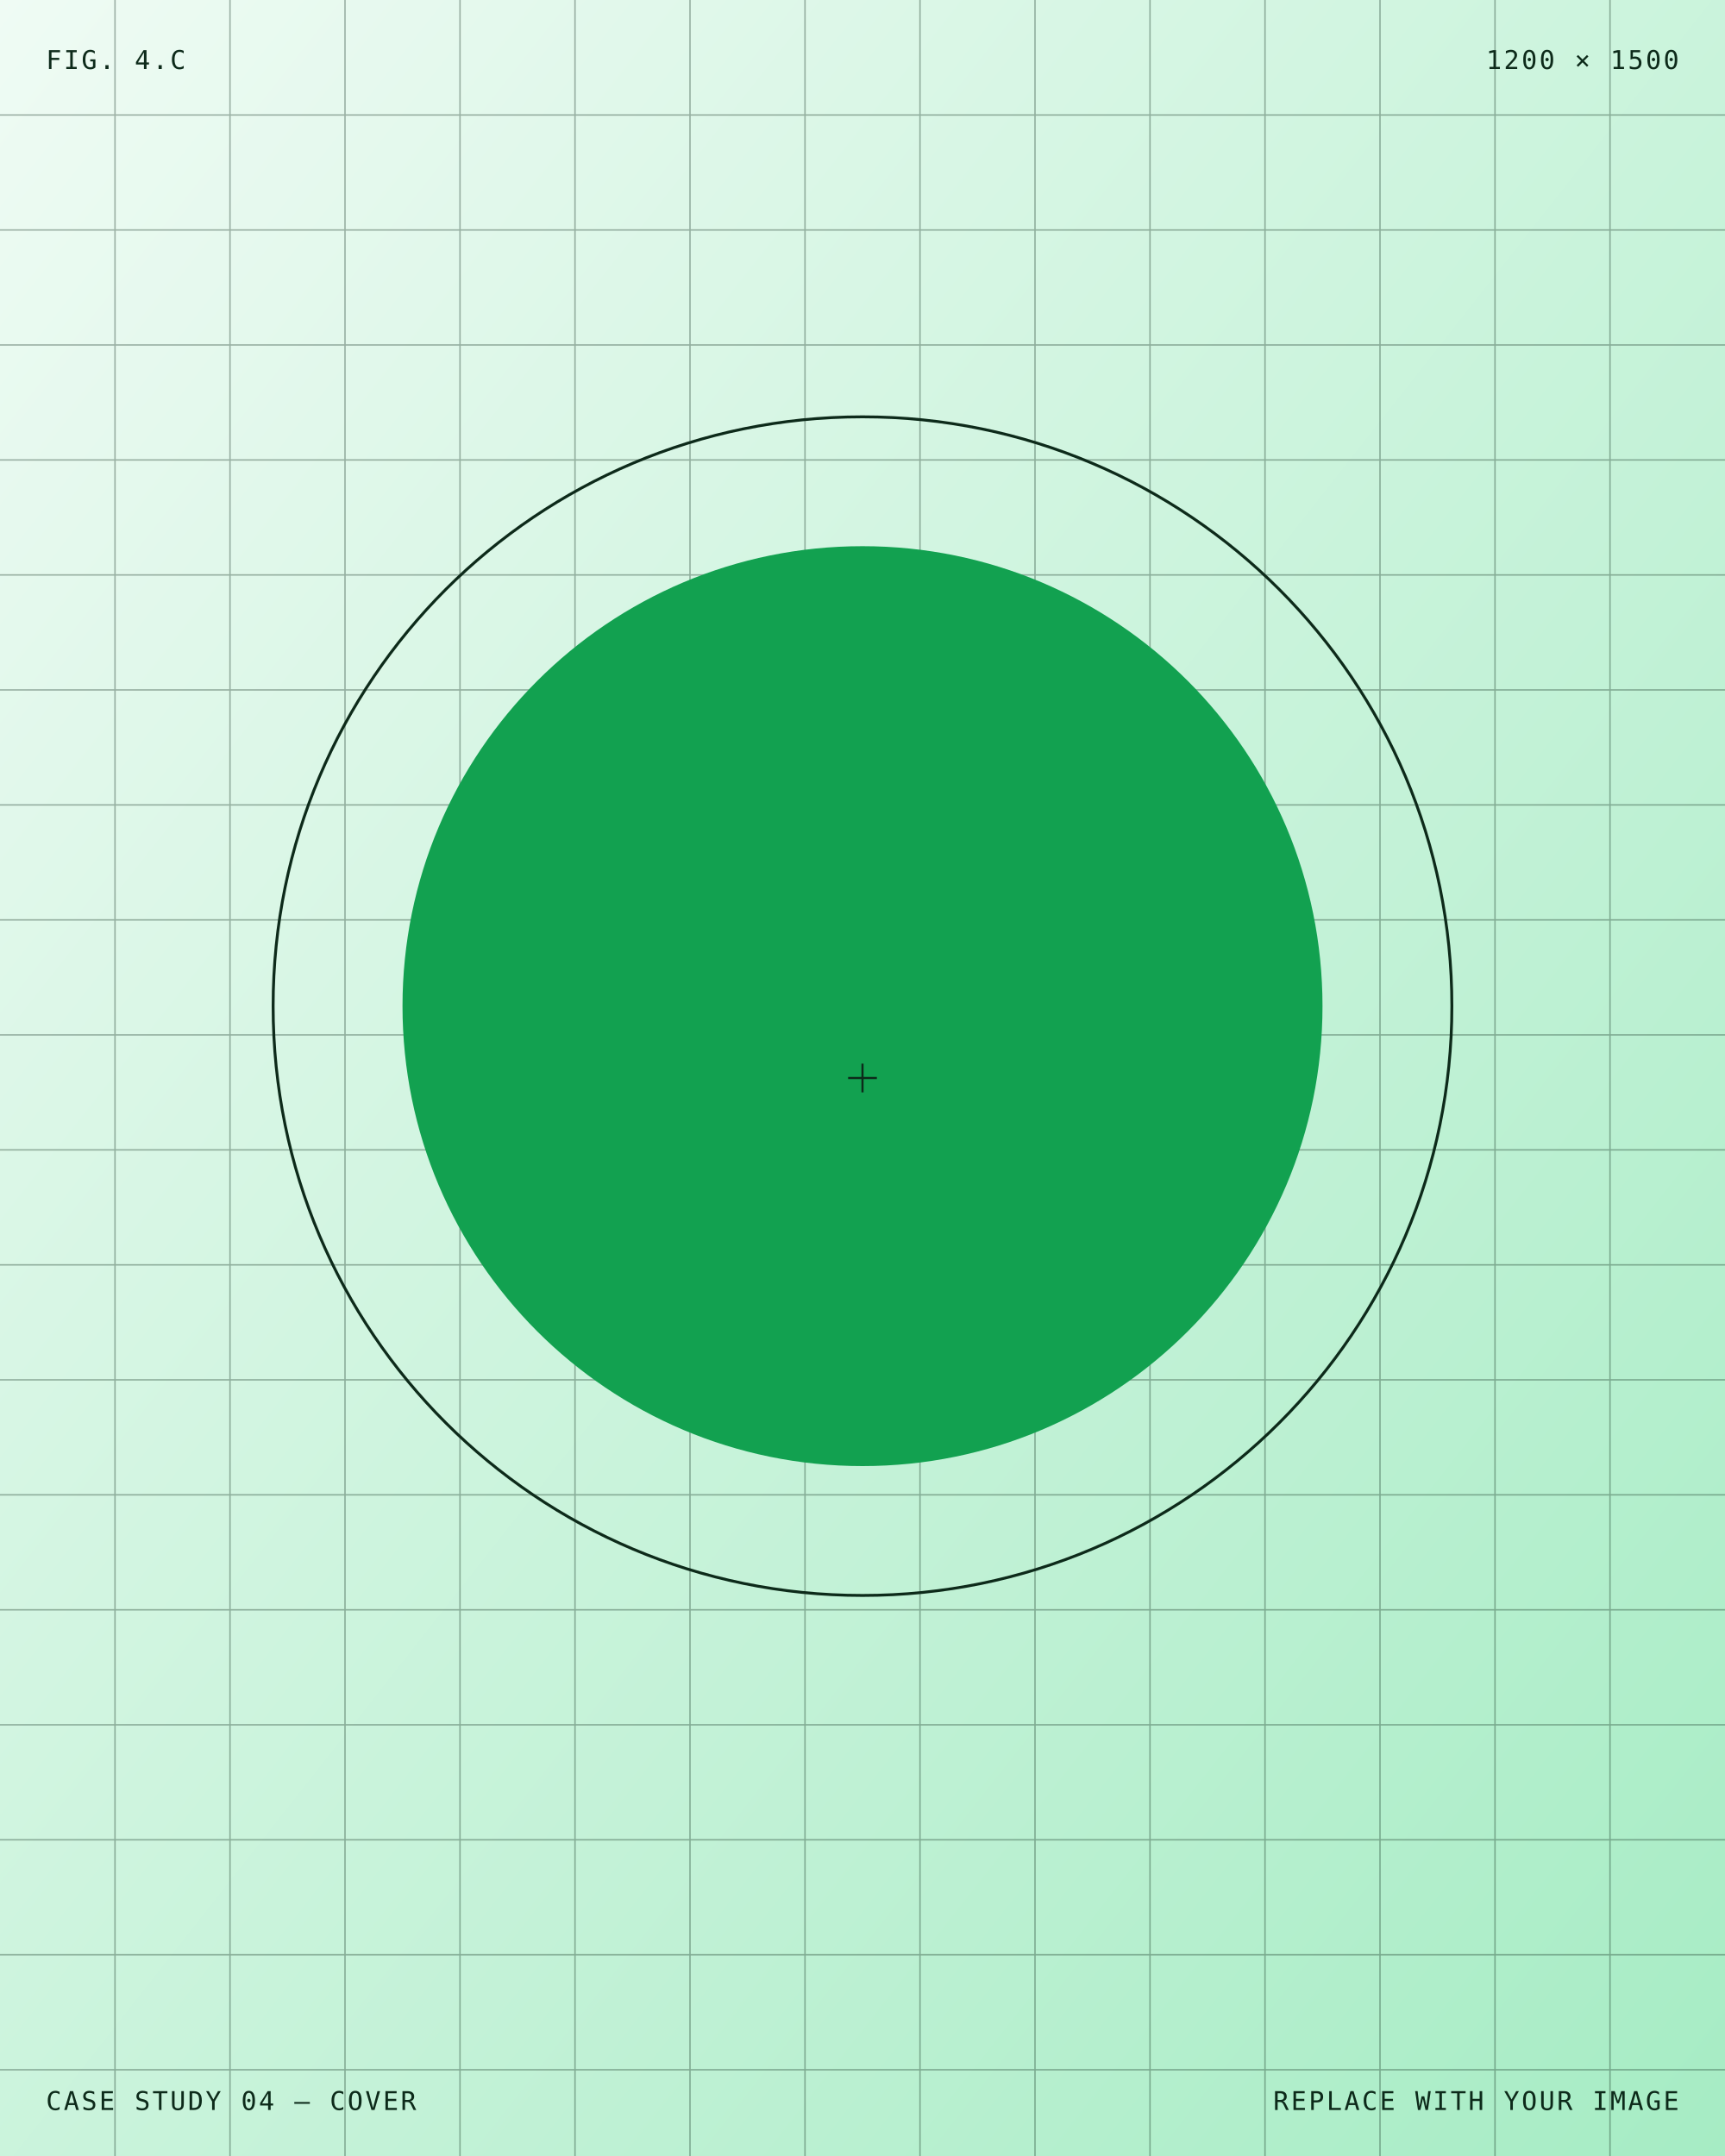
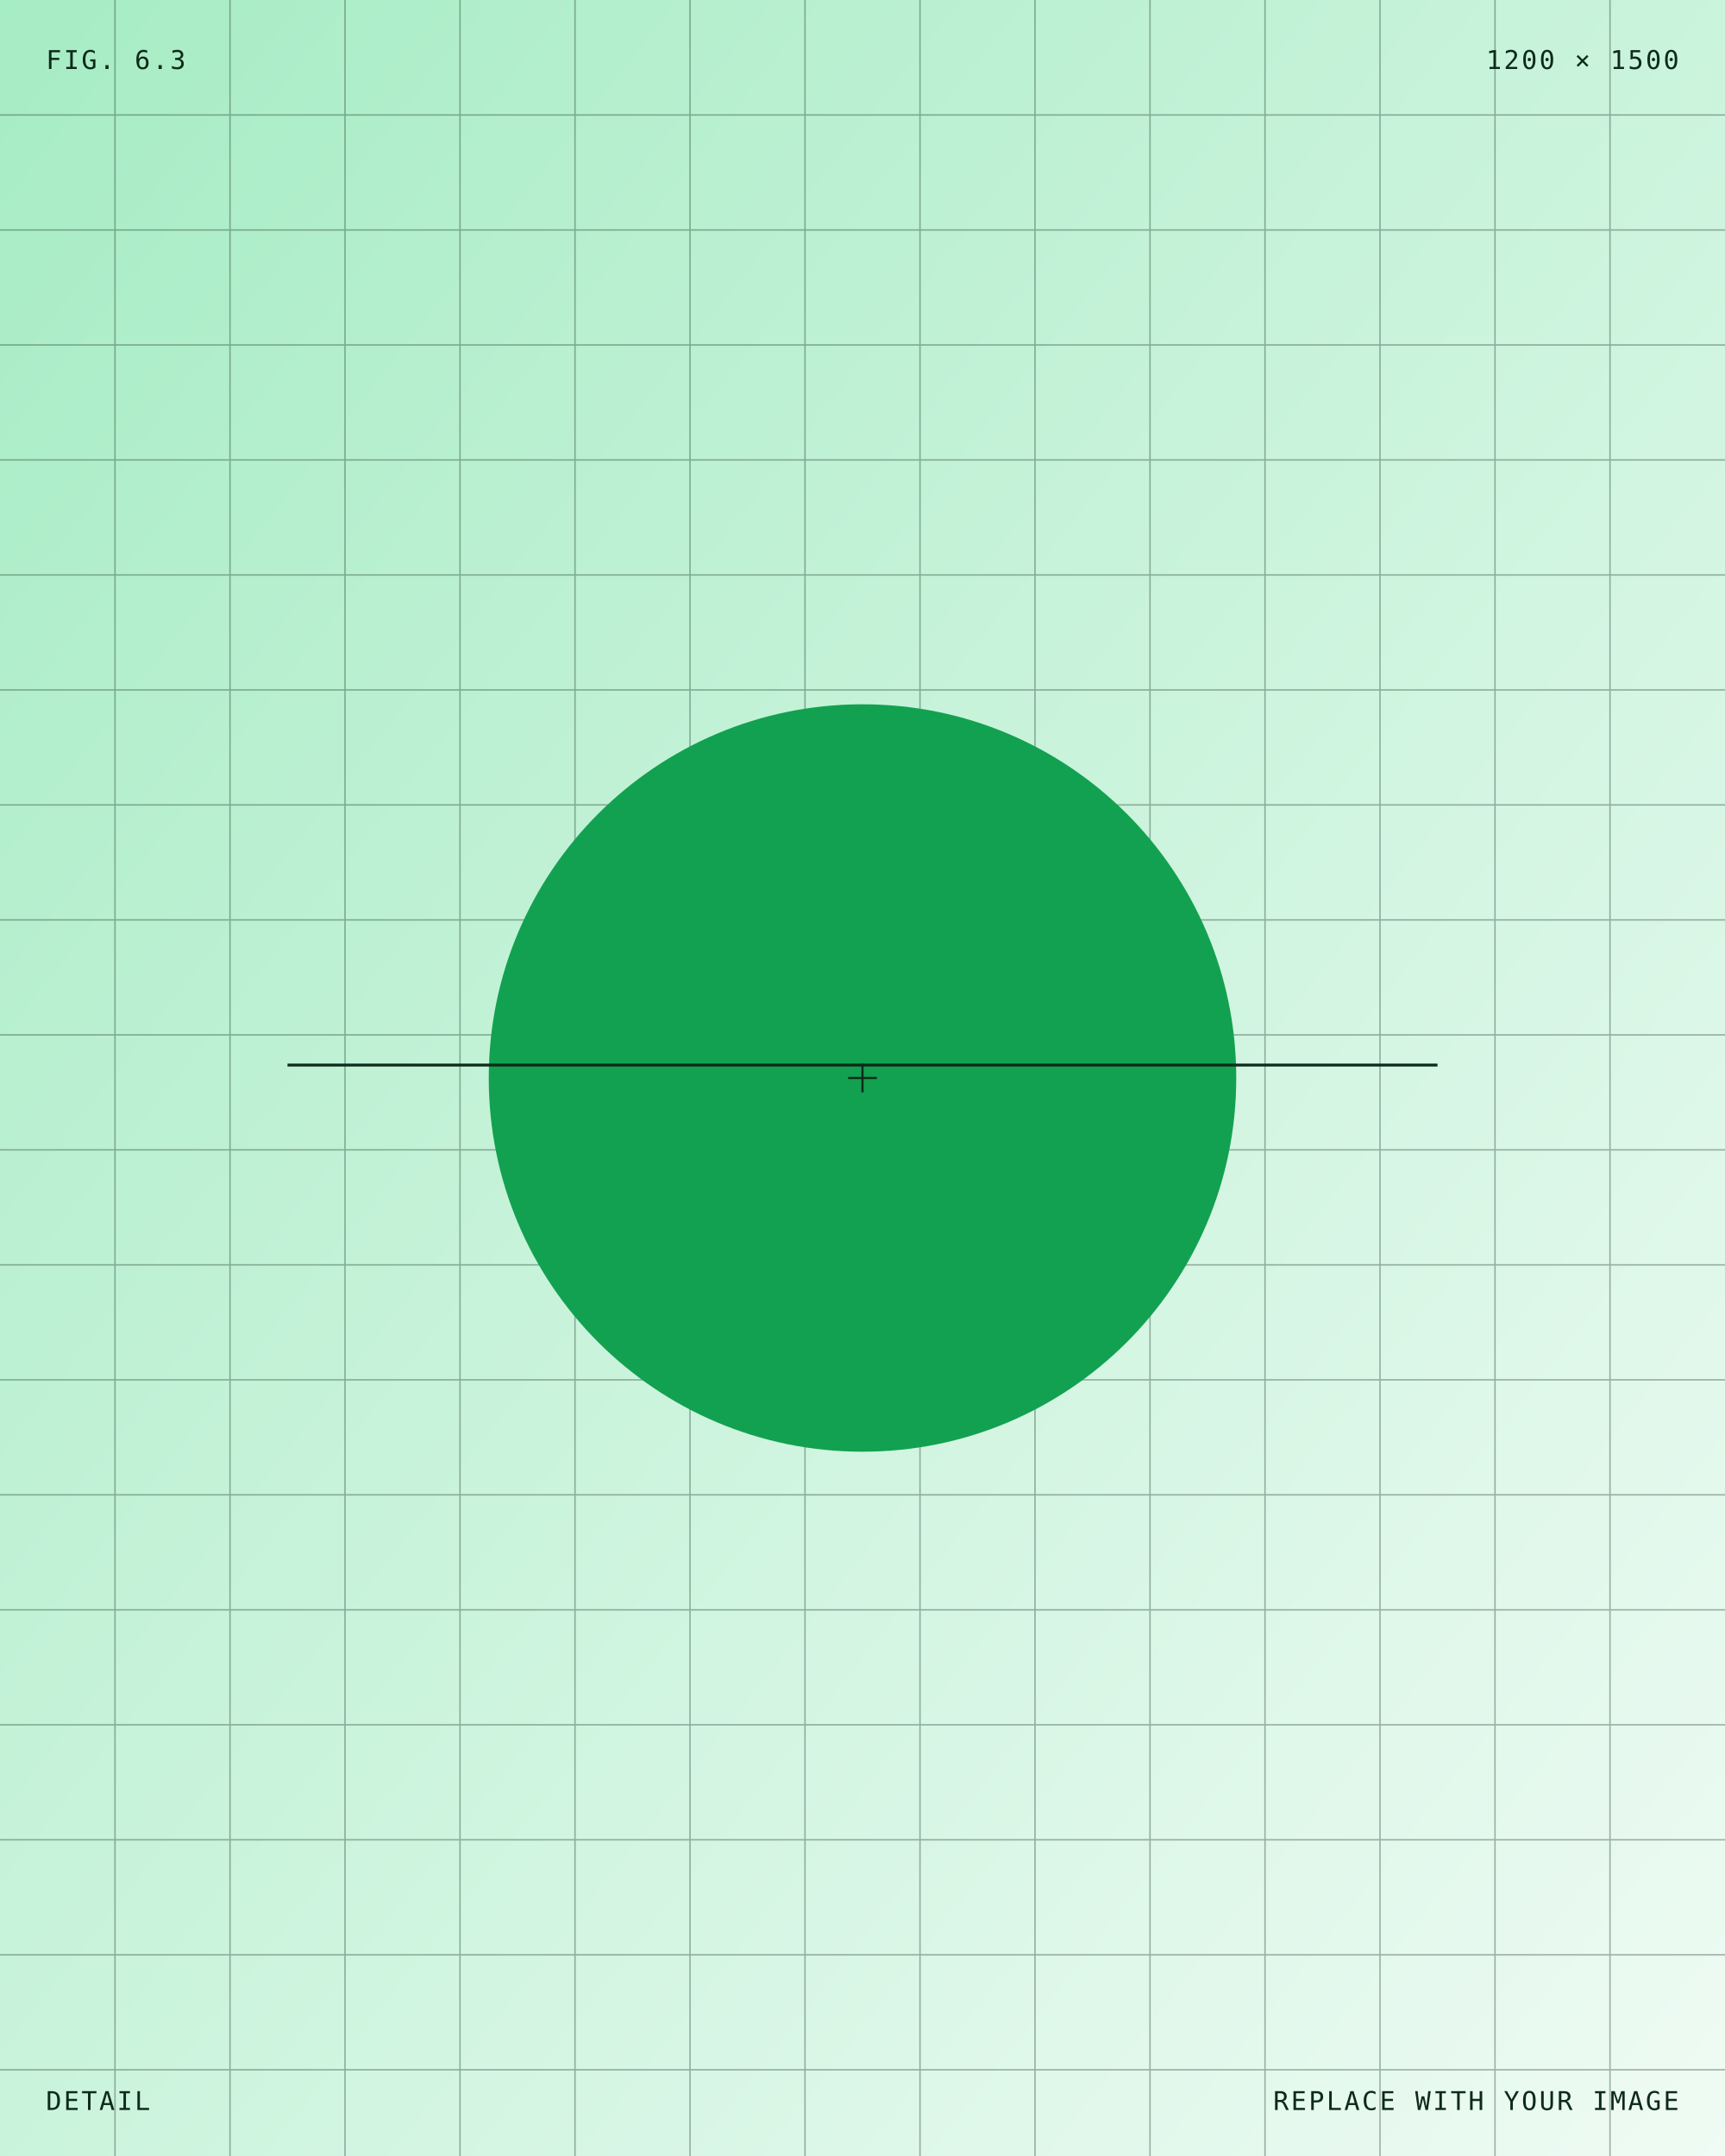
- <svg xmlns="http://www.w3.org/2000/svg" viewBox="0 0 1200 1500" width="1200" height="1500" role="img" aria-label="Case study 04 — cover">
+ <svg xmlns="http://www.w3.org/2000/svg" viewBox="0 0 1200 1500" width="1200" height="1500" role="img" aria-label="Detail">
  <defs>
    <linearGradient id="g" x1="0" y1="0" x2="1" y2="1">
-       <stop offset="0" stop-color="#effbf4" />
-       <stop offset="1" stop-color="#a6ecc4" />
+       <stop offset="0" stop-color="#a6ecc4" />
+       <stop offset="1" stop-color="#effbf4" />
    </linearGradient>
  </defs>
  <rect width="1200" height="1500" fill="url(#g)" />
  <g stroke="#0d2a1a" stroke-width="1" opacity=".35">
    <line x1="80" y1="0" x2="80" y2="1500" />
    <line x1="160" y1="0" x2="160" y2="1500" />
    <line x1="240" y1="0" x2="240" y2="1500" />
    <line x1="320" y1="0" x2="320" y2="1500" />
    <line x1="400" y1="0" x2="400" y2="1500" />
    <line x1="480" y1="0" x2="480" y2="1500" />
    <line x1="560" y1="0" x2="560" y2="1500" />
    <line x1="640" y1="0" x2="640" y2="1500" />
    <line x1="720" y1="0" x2="720" y2="1500" />
    <line x1="800" y1="0" x2="800" y2="1500" />
    <line x1="880" y1="0" x2="880" y2="1500" />
    <line x1="960" y1="0" x2="960" y2="1500" />
    <line x1="1040" y1="0" x2="1040" y2="1500" />
    <line x1="1120" y1="0" x2="1120" y2="1500" />
    <line x1="0" y1="80" x2="1200" y2="80" />
    <line x1="0" y1="160" x2="1200" y2="160" />
    <line x1="0" y1="240" x2="1200" y2="240" />
    <line x1="0" y1="320" x2="1200" y2="320" />
    <line x1="0" y1="400" x2="1200" y2="400" />
    <line x1="0" y1="480" x2="1200" y2="480" />
    <line x1="0" y1="560" x2="1200" y2="560" />
    <line x1="0" y1="640" x2="1200" y2="640" />
    <line x1="0" y1="720" x2="1200" y2="720" />
    <line x1="0" y1="800" x2="1200" y2="800" />
    <line x1="0" y1="880" x2="1200" y2="880" />
    <line x1="0" y1="960" x2="1200" y2="960" />
    <line x1="0" y1="1040" x2="1200" y2="1040" />
    <line x1="0" y1="1120" x2="1200" y2="1120" />
    <line x1="0" y1="1200" x2="1200" y2="1200" />
    <line x1="0" y1="1280" x2="1200" y2="1280" />
    <line x1="0" y1="1360" x2="1200" y2="1360" />
    <line x1="0" y1="1440" x2="1200" y2="1440" />
  </g>
-   <circle cx="600" cy="700" r="320" fill="#12a150" />
-   <circle cx="600" cy="700" r="410" fill="none" stroke="#0d2a1a" stroke-width="2" />
+   <circle cx="600" cy="750" r="260" fill="#12a150" />
+   <rect x="200" y="740" width="800" height="2" fill="#0d2a1a" />
  <g font-family="ui-monospace, Menlo, monospace" font-size="18" fill="#0d2a1a" letter-spacing="1.5">
-     <text x="32" y="48">FIG. 4.C</text>
+     <text x="32" y="48">FIG. 6.3</text>
    <text x="1168" y="48" text-anchor="end">1200 × 1500</text>
-     <text x="32" y="1468">CASE STUDY 04 — COVER</text>
+     <text x="32" y="1468">DETAIL</text>
    <text x="1168" y="1468" text-anchor="end">REPLACE WITH YOUR IMAGE</text>
  </g>
  <g stroke="#0d2a1a" stroke-width="1.5">
    <path d="M590.0 750.0h20M600.0 740.0v20" />
  </g>
</svg>
